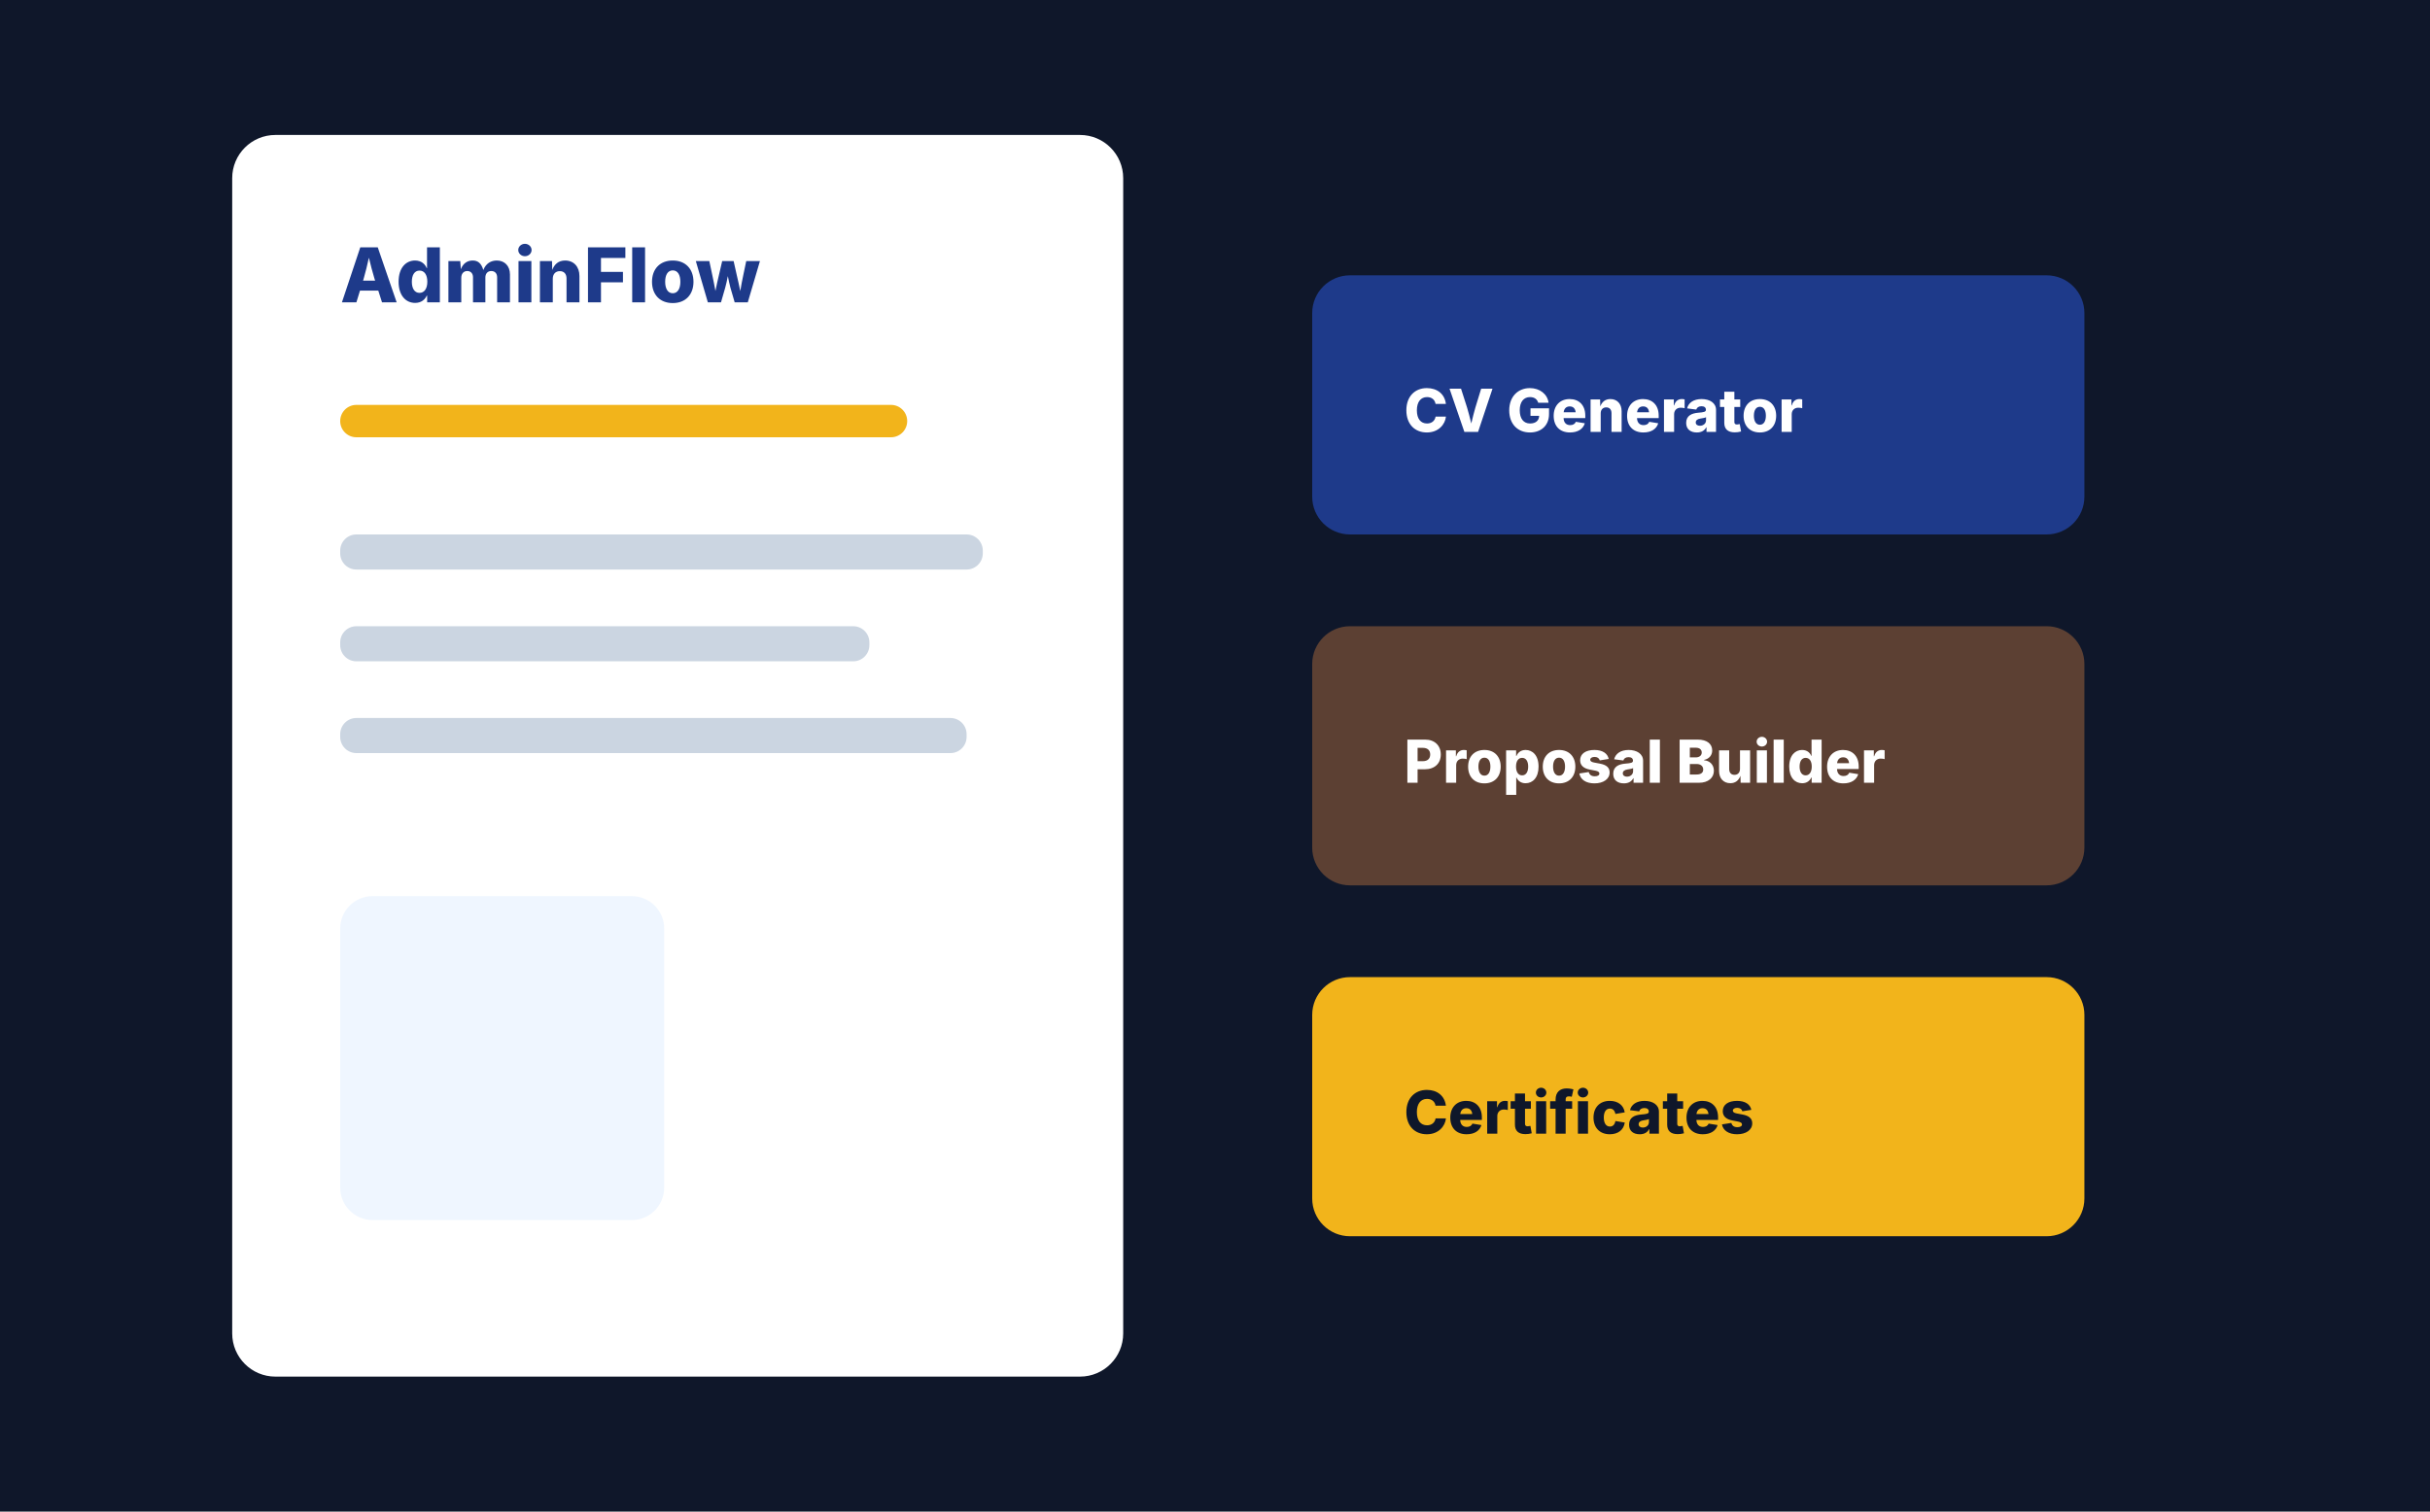
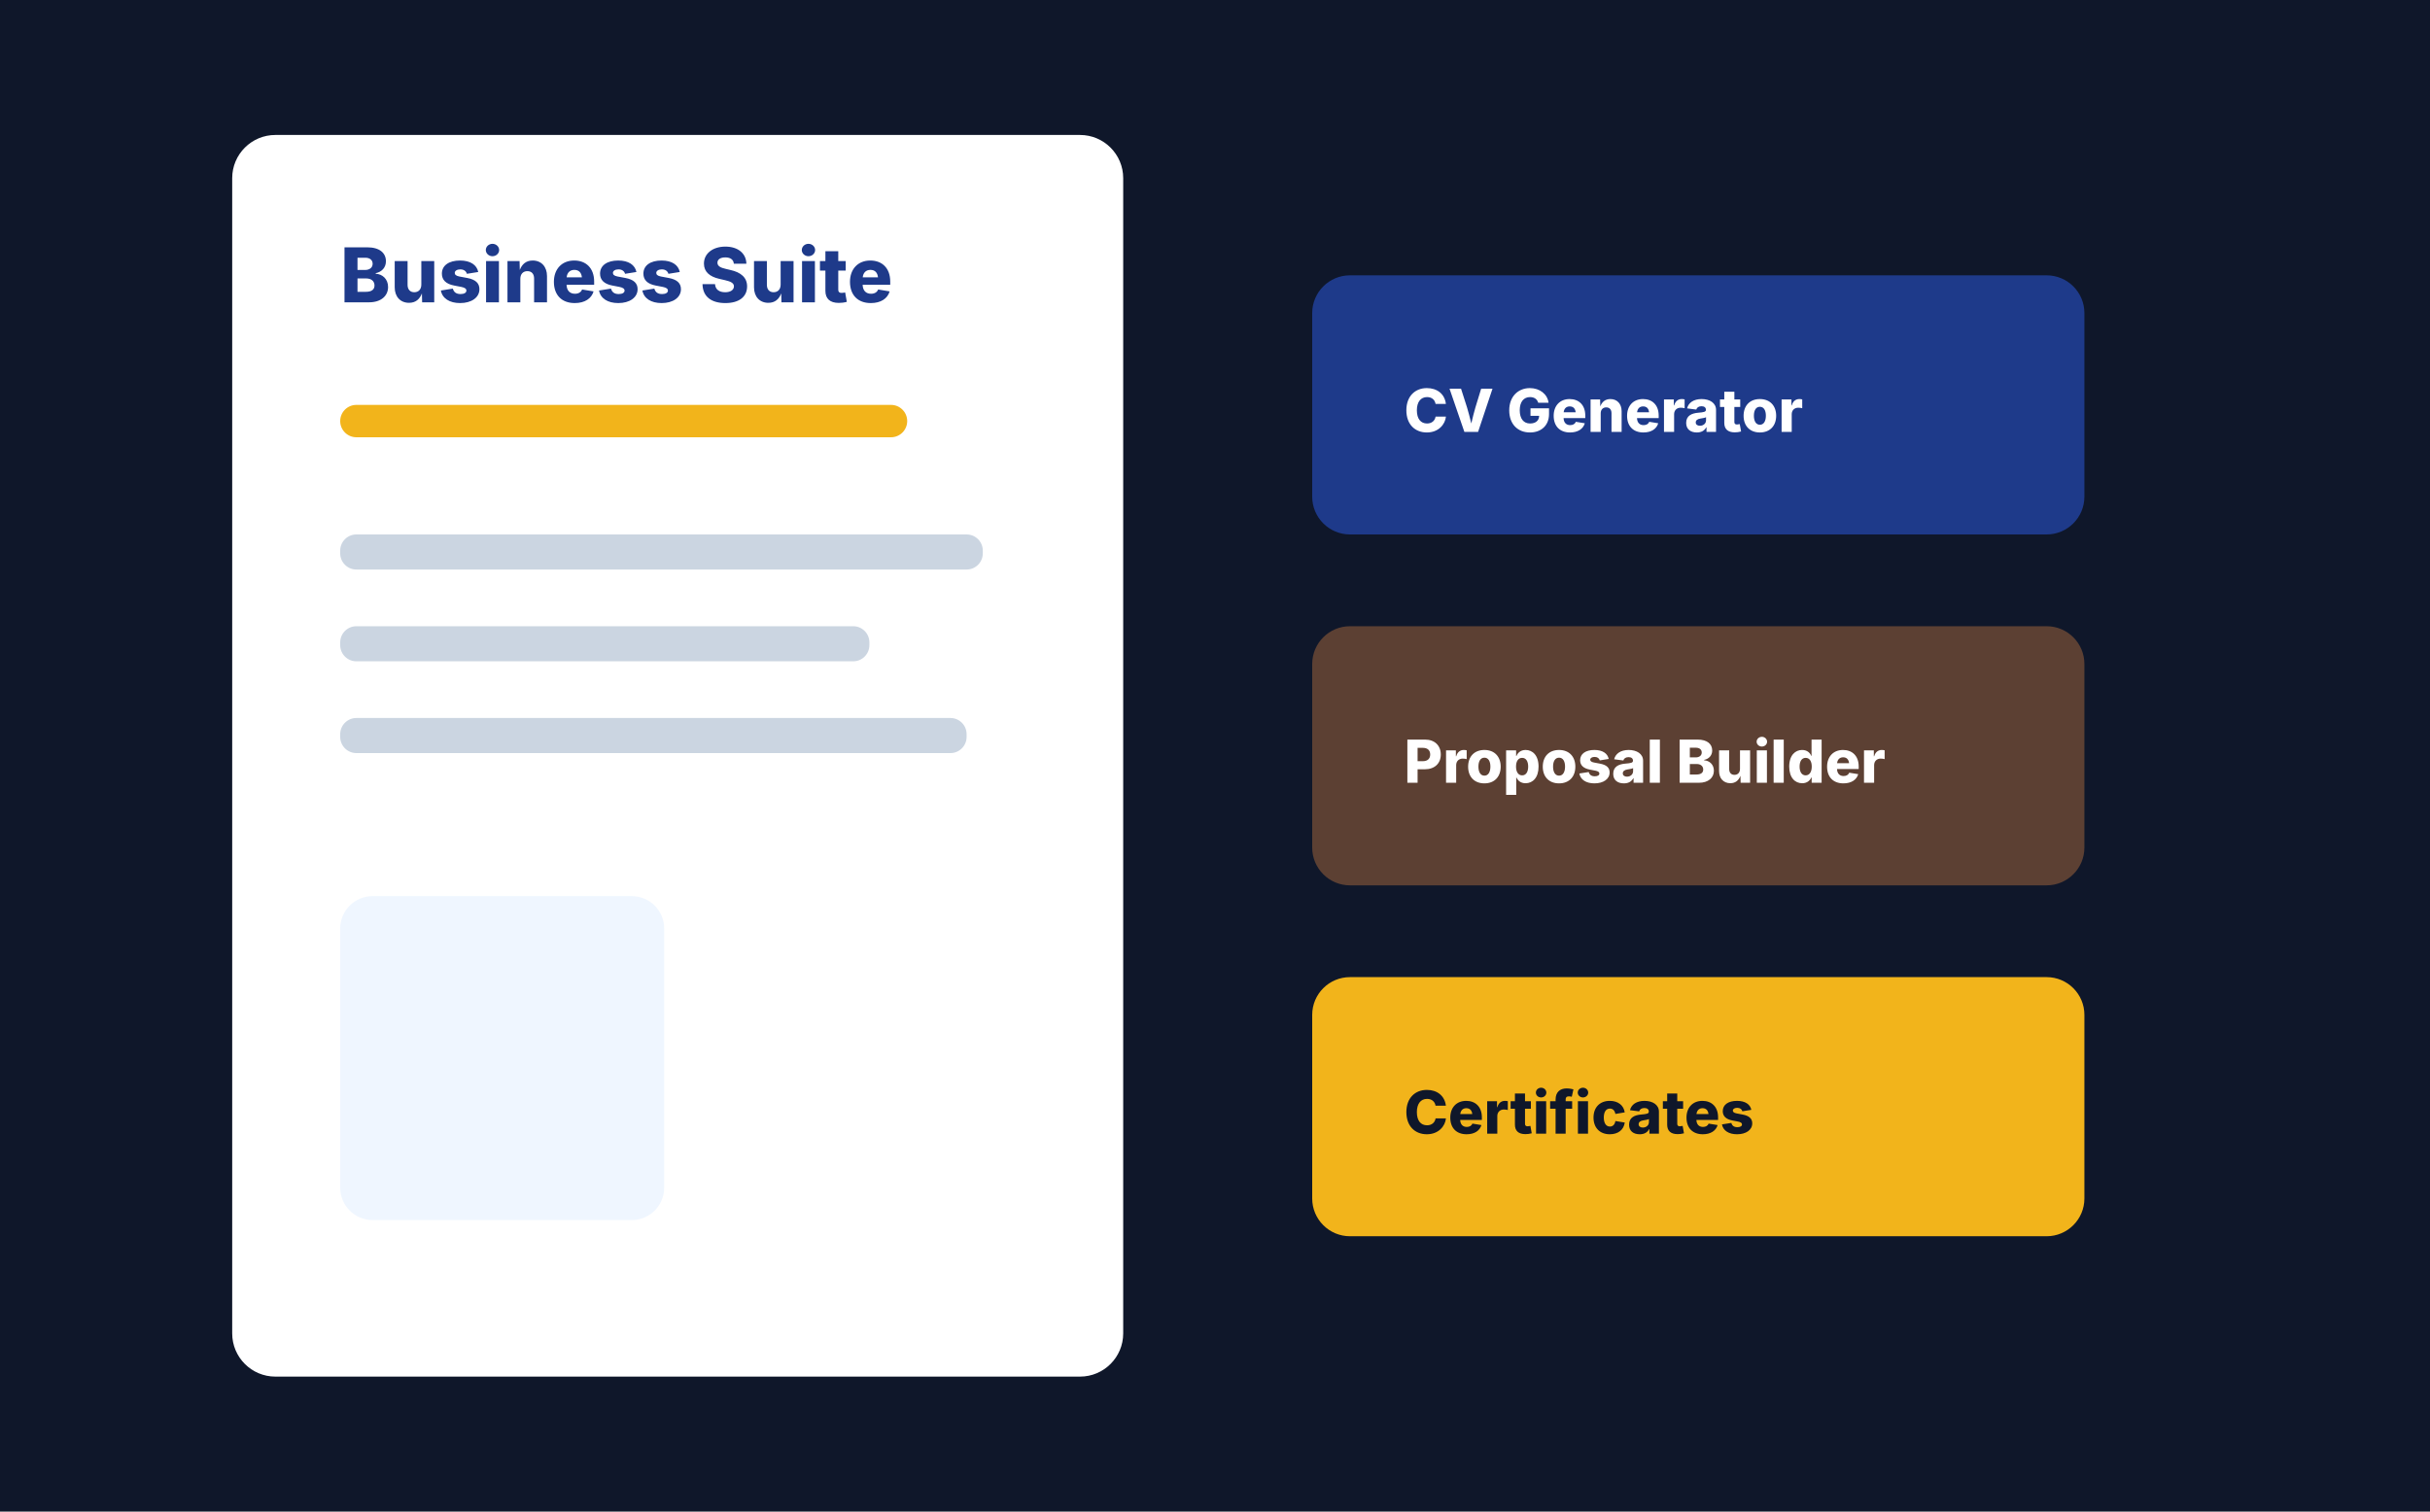
<svg xmlns="http://www.w3.org/2000/svg" viewBox="0 0 900 560" role="img" aria-labelledby="title desc">
  <rect width="900" height="560" fill="#0f172a" />
  <rect x="86" y="50" width="330" height="460" rx="16" fill="#ffffff" />
-   <text x="126" y="112" font-family="Inter, Arial" font-size="28" font-weight="800" fill="#1e3a8a">AdminFlow</text>
+   <text x="126" y="112" font-family="Inter, Arial" font-size="28" font-weight="800" fill="#1e3a8a">Business Suite</text>
  <rect x="126" y="150" width="210" height="12" rx="6" fill="#f2b41b" />
  <rect x="126" y="198" width="238" height="13" rx="6" fill="#cbd5e1" />
  <rect x="126" y="232" width="196" height="13" rx="6" fill="#cbd5e1" />
  <rect x="126" y="266" width="232" height="13" rx="6" fill="#cbd5e1" />
  <rect x="126" y="332" width="120" height="120" rx="12" fill="#eff6ff" />
  <rect x="486" y="102" width="286" height="96" rx="14" fill="#1e3a8a" />
  <rect x="486" y="232" width="286" height="96" rx="14" fill="#5c4033" />
  <rect x="486" y="362" width="286" height="96" rx="14" fill="#f2b41b" />
  <text x="520" y="160" font-family="Inter, Arial" font-size="22" font-weight="800" fill="#ffffff">CV Generator</text>
  <text x="520" y="290" font-family="Inter, Arial" font-size="22" font-weight="800" fill="#ffffff">Proposal Builder</text>
  <text x="520" y="420" font-family="Inter, Arial" font-size="22" font-weight="800" fill="#0f172a">Certificates</text>
</svg>
